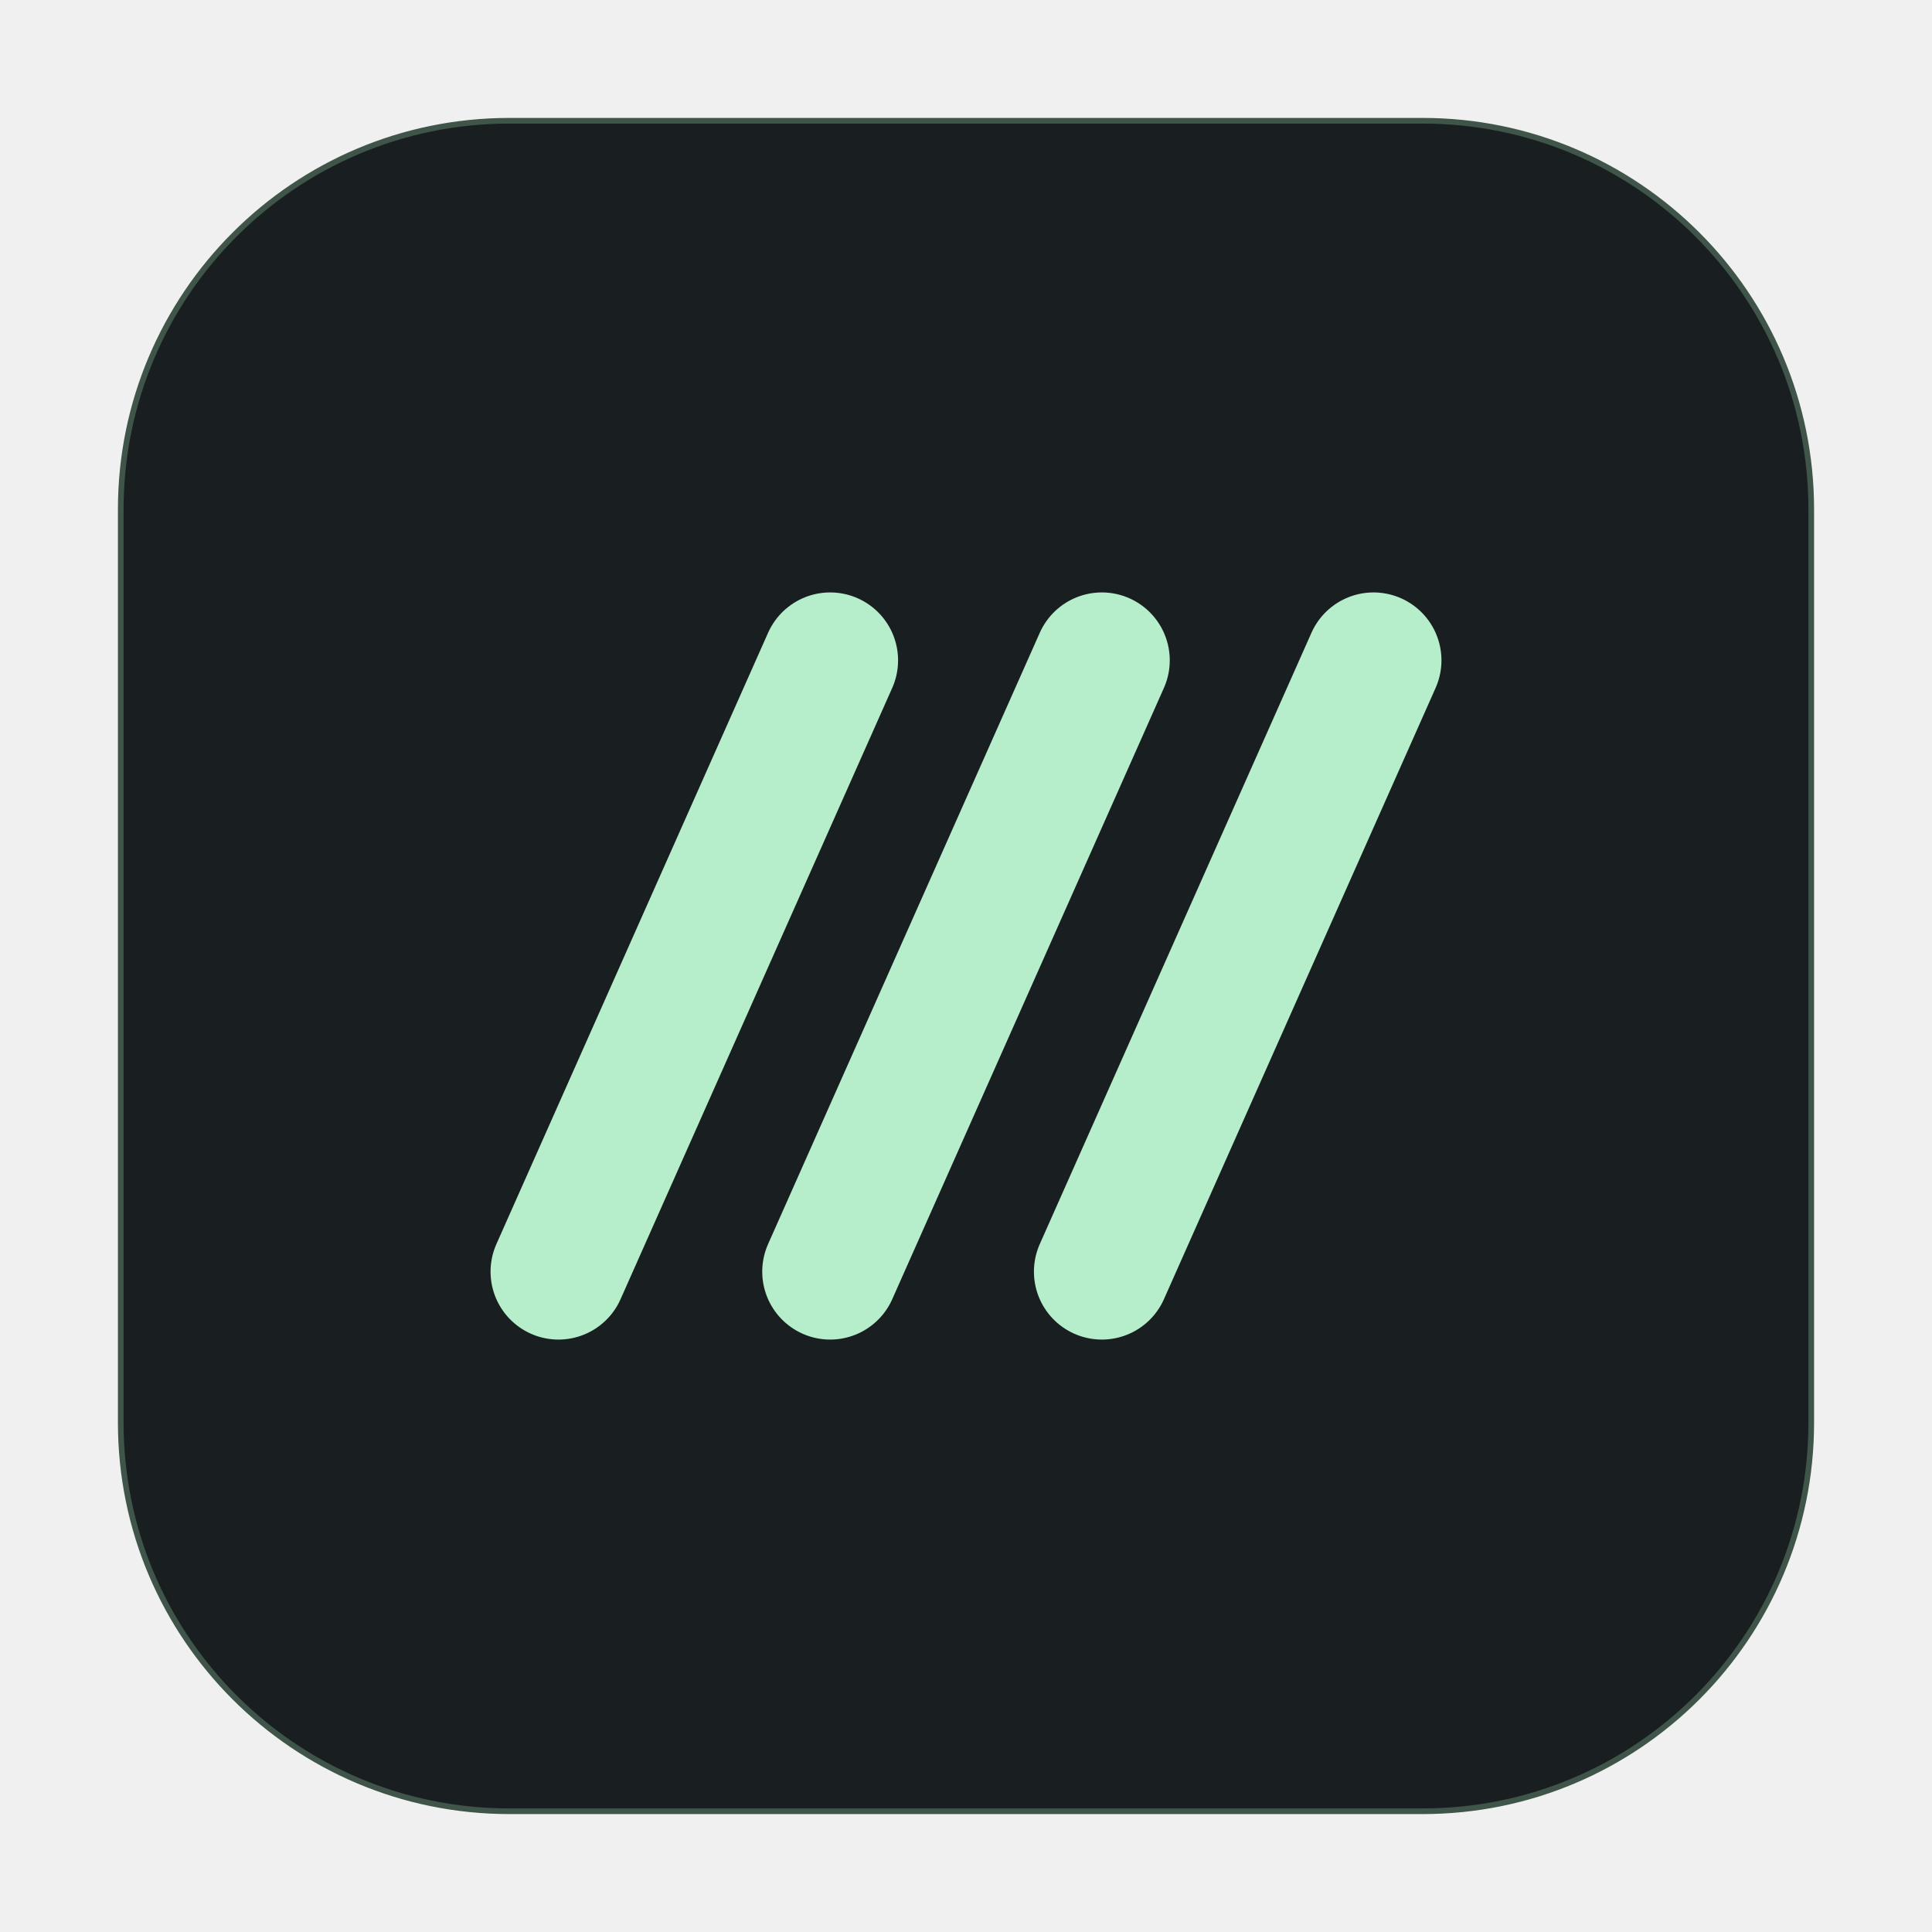
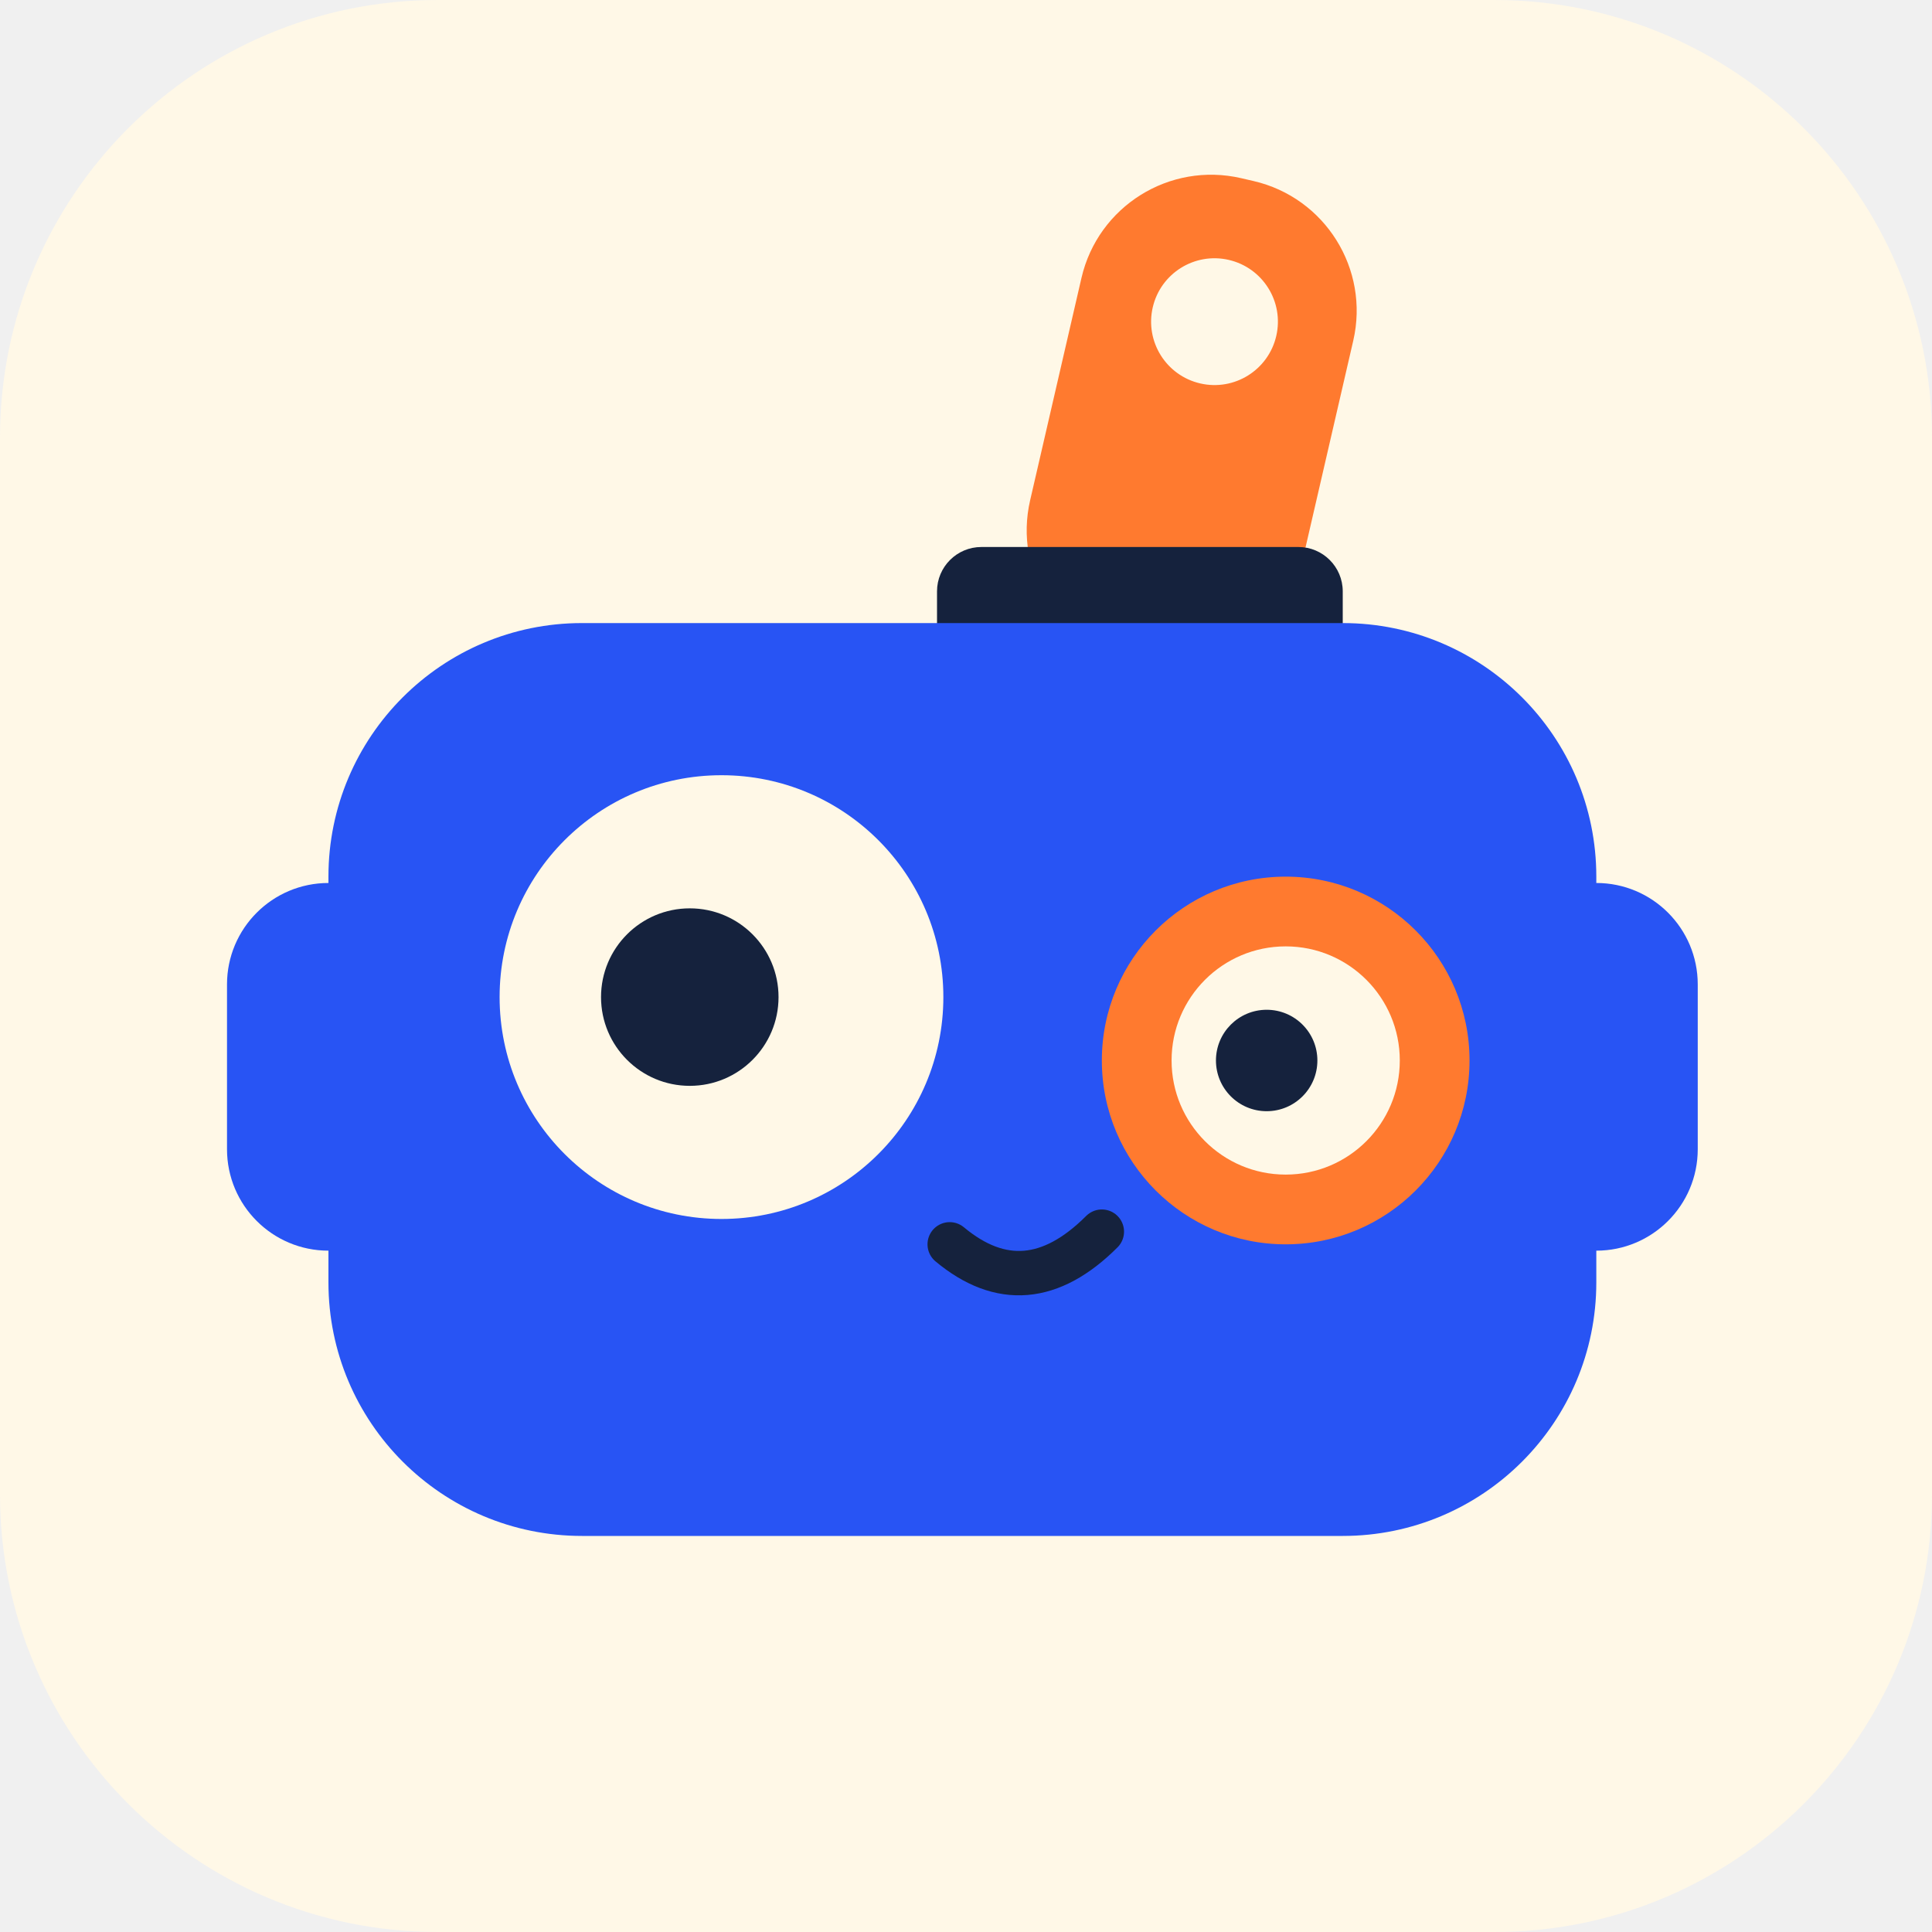
- <svg xmlns="http://www.w3.org/2000/svg" viewBox="0 0 1024 1024">
-   <rect x="64" y="64" width="896" height="896" rx="206" fill="#191e21" stroke="#3f5549" stroke-width="3" />
-   <g transform="translate(242 260) scale(18)" fill="none" stroke="#b6edca" stroke-width="4" stroke-linecap="round">
-     <path d="M3 23 11 5M11 23 19 5M19 23 27 5" />
+ <svg xmlns="http://www.w3.org/2000/svg" viewBox="0 0 256 256" role="img" aria-label="Moxcrew application icon">
+   <rect width="256" height="256" rx="58" fill="#FFF8E7" />
+   <g transform="translate(20 12) scale(.84)">
+     <defs>
+       <mask id="tab-hole">
+         <rect width="256" height="256" fill="white" />
+         <circle cx="157" cy="35" r="10" fill="black" />
+       </mask>
+     </defs>
+     <rect x="12" y="125" width="32" height="58" rx="16" fill="#2854F4" />
+     <rect x="212" y="125" width="32" height="58" rx="16" fill="#2854F4" />
+     <g transform="rotate(13 156 83)">
+       <rect x="135" y="12" width="44" height="78" rx="21" fill="#FF7A2F" mask="url(#tab-hole)" />
+     </g>
+     <rect x="124" y="72" width="64" height="20" rx="7" fill="#15223D" />
+     <rect x="28" y="84" width="200" height="144" rx="40" fill="#2854F4" />
+     <circle cx="90" cy="143" r="35" fill="#FFF8E7" />
+     <circle cx="85" cy="143" r="14" fill="#15223D" />
+     <circle cx="179" cy="153" r="29" fill="#FF7A2F" />
+     <circle cx="179" cy="153" r="18" fill="#FFF8E7" />
+     <circle cx="176.0" cy="153" r="8" fill="#15223D" />
+     <path d="M126 182 Q138 192 150 180" fill="none" stroke="#15223D" stroke-width="7" stroke-linecap="round" />
  </g>
</svg>
